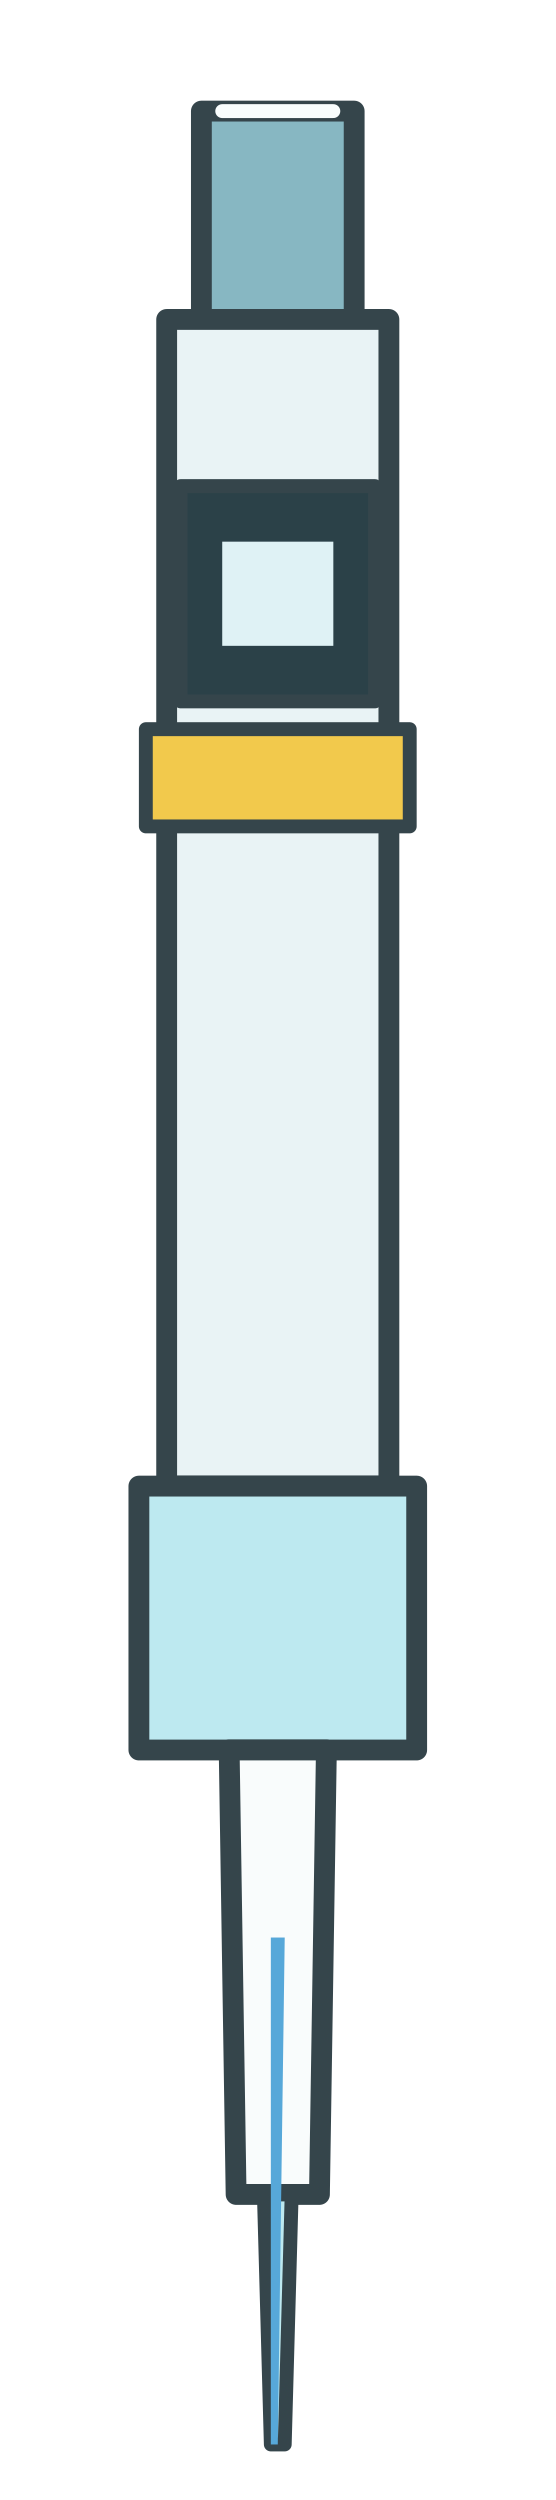
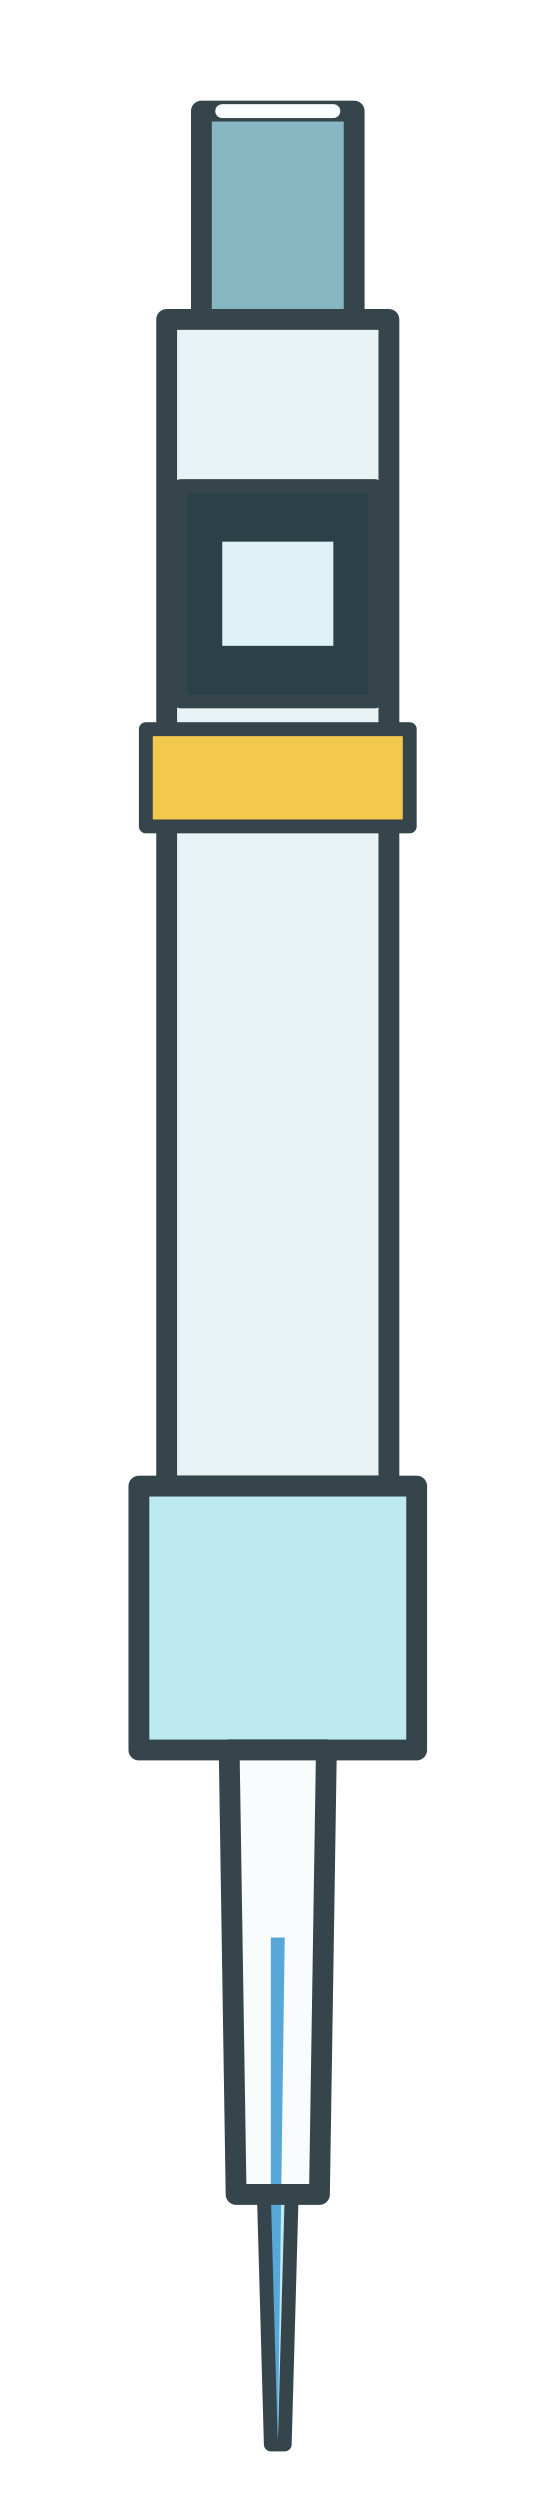
<svg xmlns="http://www.w3.org/2000/svg" viewBox="0 0 80 360">
  <g id="pipette" stroke="#35454b" stroke-linejoin="round">
    <path d="M29 16h22v30H29z" fill="#87b7c2" stroke-width="3" />
    <path d="M32 16h16" fill="none" stroke="#f9fdfd" stroke-width="2" stroke-linecap="round" />
    <path d="M24 46h32v168H24z" fill="#e9f3f5" stroke-width="3" />
    <path d="M26 70h28v31H26z" fill="#2b4148" stroke-width="2" />
    <path d="M32 78h16v15H32z" fill="#dff2f5" stroke="none" />
    <path d="M21 105h38v14H21z" fill="#f2c94c" stroke-width="2" />
    <path d="M20 214h40v38H20z" fill="#bde9f0" stroke-width="3" />
-     <path d="M33 252h14l-1 64H34z" fill="#f9fcfc" stroke-width="3" />
-     <path d="M38 316h4l-1 36h-2z" fill="#bde9f0" stroke-width="2" />
+     <path d="M33 252h14l-1 64H34z" fill="#f9fcfc" stroke="none" />
+     <path d="M38 316h4l-1 36h-2z" fill="#bde9f0" stroke="none" />
  </g>
  <path id="liquid" d="M39 279h2l-1 73h-1z" fill="#57a8d9" />
+   <path d="M33 252h14l-1 64H34z" fill="none" stroke="#35454b" stroke-width="3" stroke-linejoin="round" />
+   <path d="M38 316h4l-1 36h-2z" fill="none" stroke="#35454b" stroke-width="2" stroke-linejoin="round" />
</svg>
